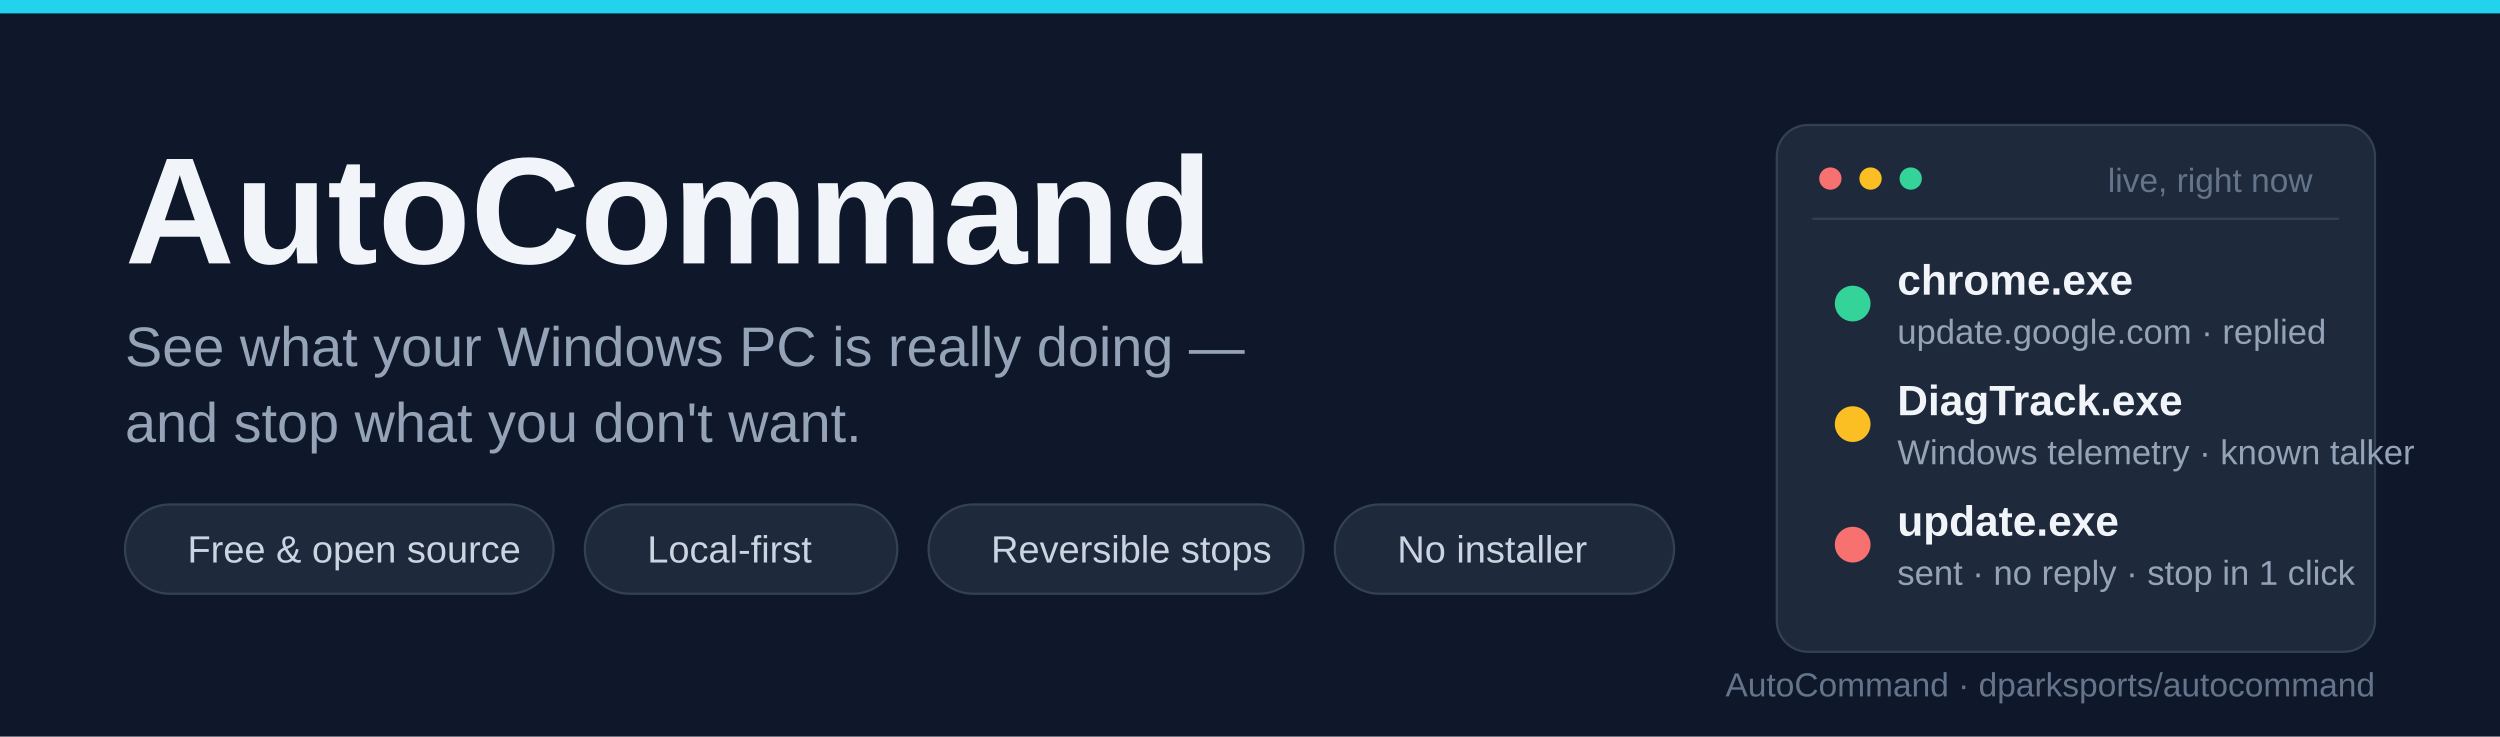
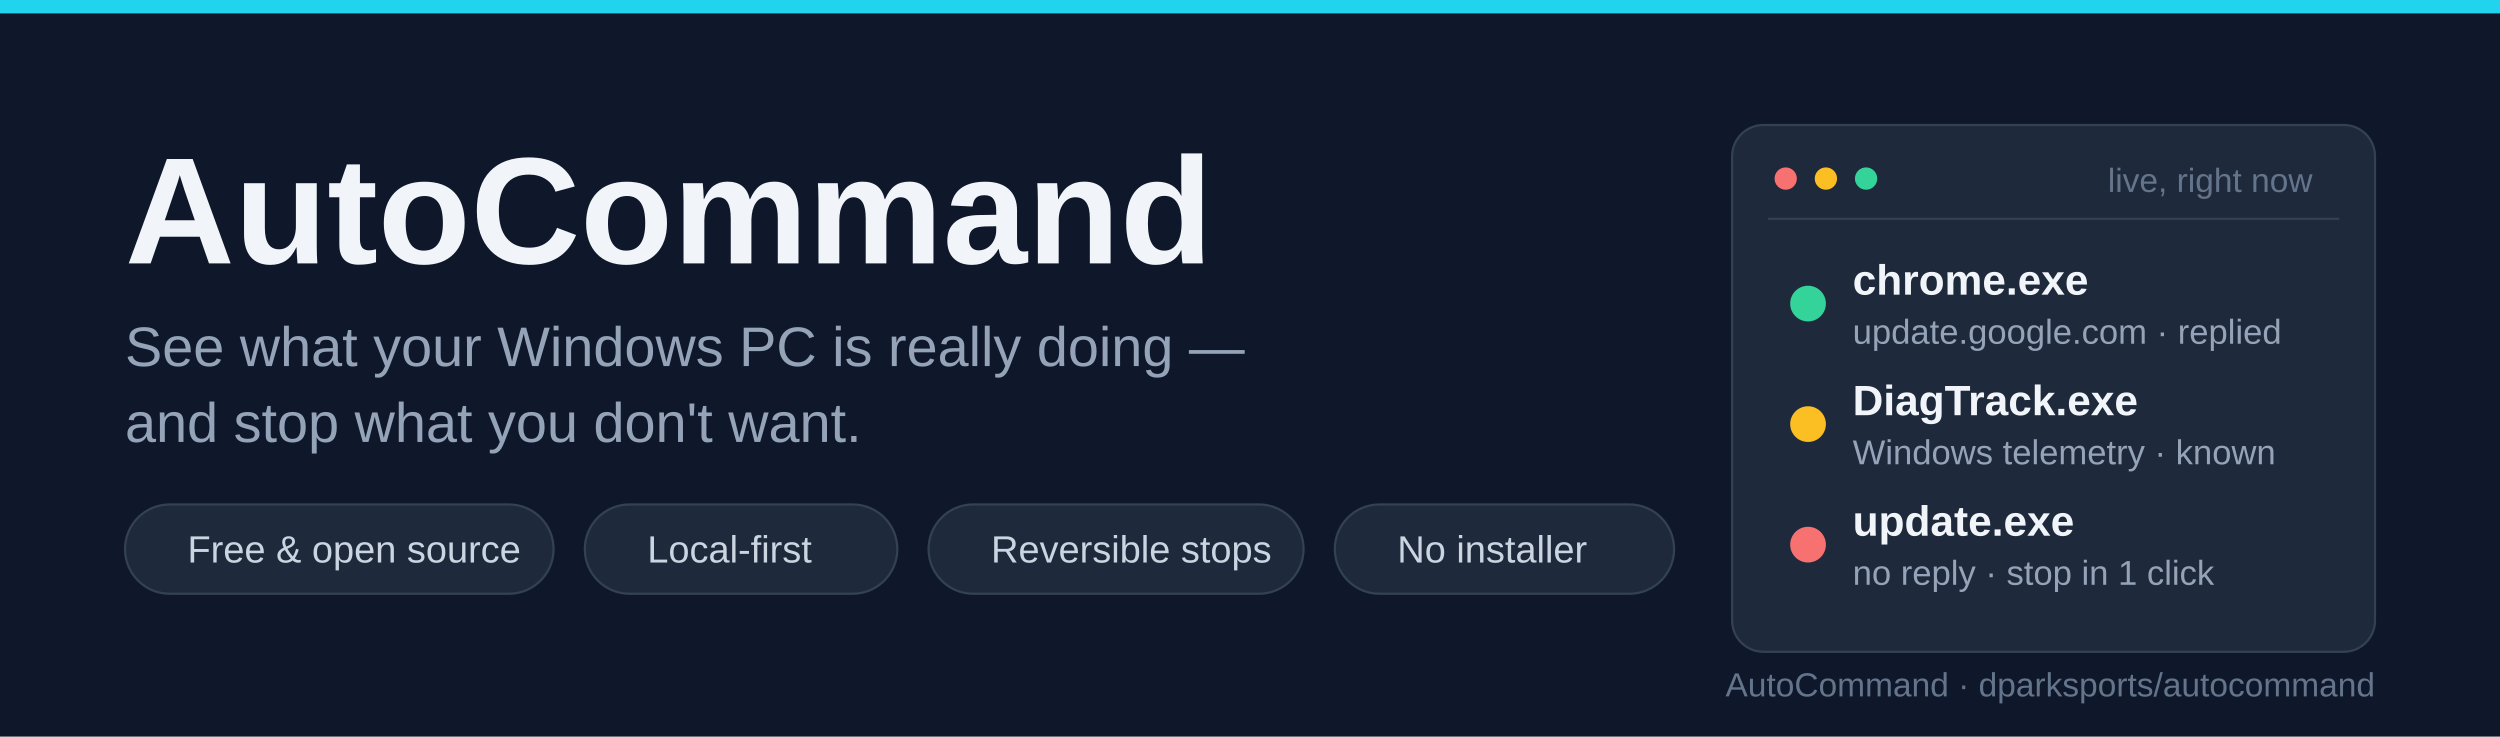
<svg xmlns="http://www.w3.org/2000/svg" width="1120" height="330" viewBox="0 0 1120 330" role="img" aria-label="AutoCommand — see what your Windows PC is really doing, and stop what you don't want">
  <rect width="1120" height="330" fill="#0f172a" />
  <rect width="1120" height="6" fill="#22d3ee" />
  <g font-family="Segoe UI, Arial, sans-serif">
    <text x="56" y="118" font-size="68" font-weight="700" fill="#f1f5f9">AutoCommand</text>
    <text x="56" y="164" font-size="25" fill="#94a3b8">See what your Windows PC is really doing —</text>
    <text x="56" y="198" font-size="25" fill="#94a3b8">and stop what you don't want.</text>
    <g font-size="17" fill="#cbd5e1">
      <rect x="56" y="226" width="192" height="40" rx="20" fill="#1e293b" stroke="#334155" />
      <text x="84" y="252">Free &amp; open source</text>
      <rect x="262" y="226" width="140" height="40" rx="20" fill="#1e293b" stroke="#334155" />
      <text x="290" y="252">Local-first</text>
      <rect x="416" y="226" width="168" height="40" rx="20" fill="#1e293b" stroke="#334155" />
      <text x="444" y="252">Reversible stops</text>
      <rect x="598" y="226" width="152" height="40" rx="20" fill="#1e293b" stroke="#334155" />
      <text x="626" y="252">No installer</text>
    </g>
-     <rect x="796" y="56" width="268" height="236" rx="14" fill="#1e293b" stroke="#334155" />
-     <circle cx="820" cy="80" r="5" fill="#f87171" />
-     <circle cx="838" cy="80" r="5" fill="#fbbf24" />
-     <circle cx="856" cy="80" r="5" fill="#34d399" />
+     <rect x="776" y="56" width="288" height="236" rx="14" fill="#1e293b" stroke="#334155" />
+     <circle cx="800" cy="80" r="5" fill="#f87171" />
+     <circle cx="818" cy="80" r="5" fill="#fbbf24" />
+     <circle cx="836" cy="80" r="5" fill="#34d399" />
    <text x="1036" y="86" font-size="15" fill="#64748b" text-anchor="end">live, right now</text>
-     <line x1="812" y1="98" x2="1048" y2="98" stroke="#334155" />
-     <circle cx="830" cy="136" r="8" fill="#34d399" />
-     <text x="850" y="132" font-size="19" font-weight="600" fill="#f1f5f9">chrome.exe</text>
-     <text x="850" y="154" font-size="15.5" fill="#94a3b8">update.google.com · replied</text>
-     <circle cx="830" cy="190" r="8" fill="#fbbf24" />
-     <text x="850" y="186" font-size="19" font-weight="600" fill="#f1f5f9">DiagTrack.exe</text>
-     <text x="850" y="208" font-size="15.5" fill="#94a3b8">Windows telemetry · known talker</text>
-     <circle cx="830" cy="244" r="8" fill="#f87171" />
-     <text x="850" y="240" font-size="19" font-weight="600" fill="#f1f5f9">update.exe</text>
-     <text x="850" y="262" font-size="15.5" fill="#94a3b8">sent · no reply · stop in 1 click</text>
+     <line x1="792" y1="98" x2="1048" y2="98" stroke="#334155" />
+     <circle cx="810" cy="136" r="8" fill="#34d399" />
+     <text x="830" y="132" font-size="19" font-weight="600" fill="#f1f5f9">chrome.exe</text>
+     <text x="830" y="154" font-size="15.5" fill="#94a3b8">update.google.com · replied</text>
+     <circle cx="810" cy="190" r="8" fill="#fbbf24" />
+     <text x="830" y="186" font-size="19" font-weight="600" fill="#f1f5f9">DiagTrack.exe</text>
+     <text x="830" y="208" font-size="15.5" fill="#94a3b8">Windows telemetry · known</text>
+     <circle cx="810" cy="244" r="8" fill="#f87171" />
+     <text x="830" y="240" font-size="19" font-weight="600" fill="#f1f5f9">update.exe</text>
+     <text x="830" y="262" font-size="15.5" fill="#94a3b8">no reply · stop in 1 click</text>
  </g>
  <text x="1064" y="312" font-size="15" fill="#64748b" text-anchor="end" font-family="Segoe UI, Arial, sans-serif">AutoCommand · dparksports/autocommand</text>
</svg>
